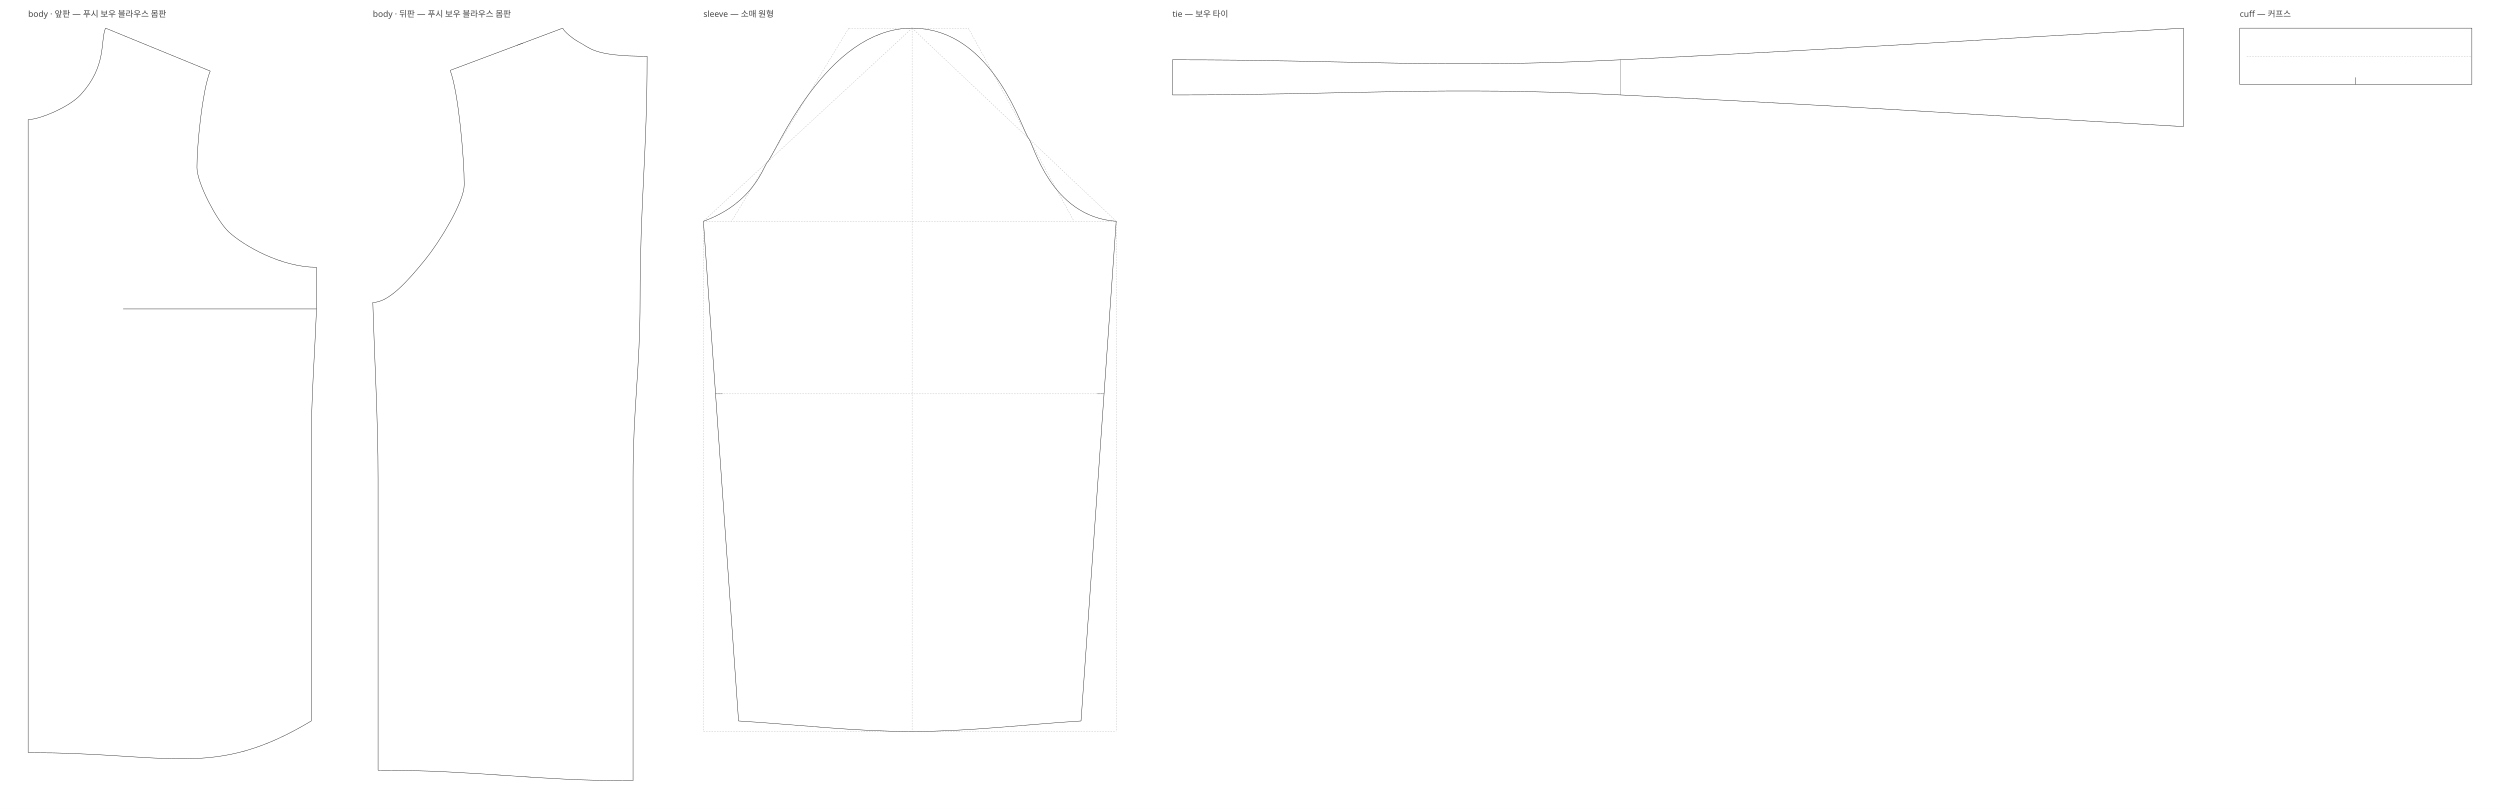
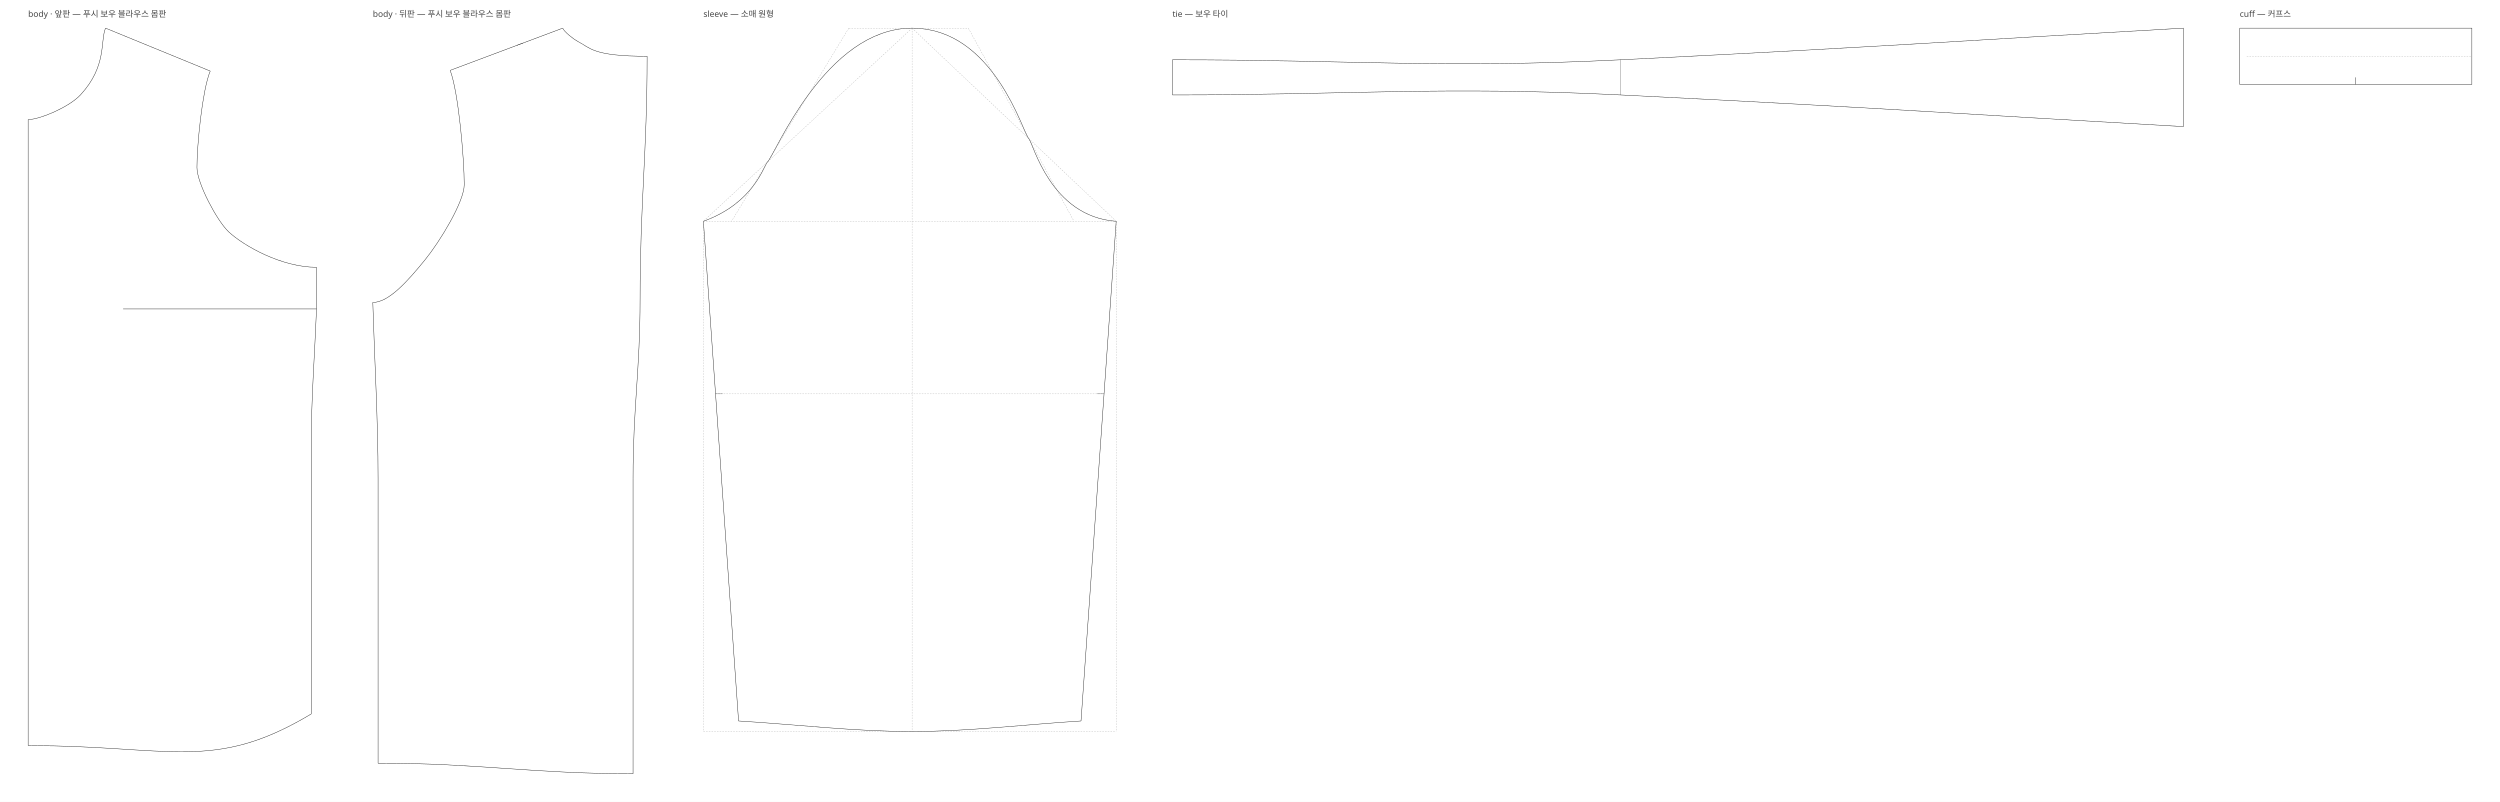
- <svg xmlns="http://www.w3.org/2000/svg" width="2256.913mm" height="730.25mm" viewBox="0 0 2256.913 730.25">
+ <svg xmlns="http://www.w3.org/2000/svg" width="2256.913mm" height="723.9mm" viewBox="0 0 2256.913 723.9">
  <rect width="100%" height="100%" fill="white" />
  <g id="body · 앞판">
    <g id="outline" fill="none" stroke="#111" stroke-width="0.35">
      <path d="M95.25 25.4C90.382 37.272 96.67 59.513 72.799 85.499C62.51 96.701 35.889 107.95 25.4 107.95" />
      <path d="M95.25 25.4L189.773 64.154" />
      <path d="M189.773 64.154C182.445 82.028 177.8 131.822 177.8 151.14C177.8 165.429 196.059 199.672 206.537 209.388C220.375 222.222 254.408 241.3 285.75 241.3" />
-       <path d="M25.4 107.95L25.4 679.45" />
+       <path d="M25.4 107.95L25.4 673.1" />
      <path d="M285.75 241.3L285.75 278.903" />
-       <path d="M285.75 278.903C284.178 318.882 280.987 360.041 280.987 400.05C280.987 462.915 280.987 527.685 280.987 590.55C280.987 610.457 280.987 630.968 280.987 650.875" />
-       <path d="M25.4 679.45C153.99 679.45 192.776 703.802 280.987 650.875" />
+       <path d="M285.75 278.903C284.178 318.882 280.987 360.041 280.987 400.05C280.987 462.915 280.987 527.685 280.987 590.55C280.987 608.362 280.987 626.713 280.987 644.525" />
+       <path d="M25.4 673.1C153.99 673.1 192.776 697.452 280.987 644.525" />
    </g>
    <g id="dart" fill="none" stroke="#111" stroke-width="0.35">
      <path d="M285.75 278.903L111.125 278.903L285.75 278.903" />
    </g>
    <text x="25.4" y="15.24" font-size="7.62" font-family="sans-serif" fill="#444">body · 앞판 — 푸시 보우 블라우스 몸판</text>
  </g>
  <g id="body · 뒤판">
    <g id="outline" fill="none" stroke="#111" stroke-width="0.35">
      <path d="M508 25.4C509.264 28.77 518.259 35.706 521.47 37.33C532.922 43.12 534.797 50.8 584.2 50.8" />
      <path d="M406.4 63.5C414.066 83.943 419.1 143.815 419.1 166.688C419.1 181.986 397.262 217.906 383.74 234.515C368.354 253.414 351.172 273.05 336.55 273.05" />
      <path d="M584.2 50.8C584.2 138.467 577.85 182.208 577.85 269.875C577.85 334.695 571.5 366.98 571.5 431.8" />
-       <path d="M571.5 431.8L571.5 704.85" />
+       <path d="M571.5 431.8L571.5 698.5" />
      <path d="M508 25.4L406.4 63.5" />
-       <path d="M336.55 273.05C338.122 325.438 341.312 379.389 341.312 431.8C341.312 494.665 341.312 559.435 341.312 622.3C341.312 646.398 341.312 671.227 341.312 695.325" />
-       <path d="M571.5 704.85C479.346 704.85 433.466 695.325 341.312 695.325" />
+       <path d="M336.55 273.05C338.122 325.438 341.312 379.389 341.312 431.8C341.312 494.665 341.312 559.435 341.312 622.3C341.312 644.303 341.312 666.972 341.312 688.975" />
+       <path d="M571.5 698.5C479.346 698.5 433.466 688.975 341.312 688.975" />
    </g>
    <g id="mark" fill="none" stroke="#111" stroke-width="0.21">
      <path d="M472.326 38.778L466.38 41.007" />
    </g>
    <text x="336.55" y="15.24" font-size="7.62" font-family="sans-serif" fill="#444">body · 뒤판 — 푸시 보우 블라우스 몸판</text>
  </g>
  <g id="sleeve">
    <g id="outline" fill="none" stroke="#111" stroke-width="0.35">
      <path d="M635 199.763C681.051 183.106 689.49 149.332 692.968 146.113C699.49 140.077 745.202 25.4 823.397 25.4" />
      <path d="M823.397 25.4C897.329 25.4 923.428 120.054 928.693 125.036C932.641 128.772 948.013 195.587 1007.664 199.763" />
      <path d="M635 199.763L666.75 650.875" />
      <path d="M1007.664 199.763L975.914 650.875" />
      <path d="M666.75 650.875C718.444 654.018 771.608 660.4 823.397 660.4C873.826 660.4 925.584 654.018 975.914 650.875" />
    </g>
    <g id="construction" fill="none" stroke="#888" stroke-width="0.21" stroke-dasharray="1.4,1.05">
      <path d="M823.397 25.4L823.397 660.4" />
      <path d="M635 199.763L1007.664 199.763" />
      <path d="M645.968 355.6L996.696 355.6" />
      <path d="M766.247 25.4L874.197 25.4" />
      <path d="M823.397 25.4L635 199.763" />
      <path d="M823.397 25.4L1007.664 199.763" />
      <path d="M766.247 25.4L660.4 199.763" />
      <path d="M874.197 25.4L969.564 199.763" />
      <path d="M635 199.763L635 660.4" />
      <path d="M1007.664 199.763L1007.664 660.4" />
      <path d="M635 660.4L1007.664 660.4" />
    </g>
    <g id="mark" fill="none" stroke="#111" stroke-width="0.21">
      <path d="M645.968 355.6L652.318 355.6" />
      <path d="M996.696 355.6L990.346 355.6" />
    </g>
    <text x="635" y="15.24" font-size="7.62" font-family="sans-serif" fill="#444">sleeve — 소매 원형</text>
  </g>
  <g id="tie">
    <g id="outline" fill="none" stroke="#111" stroke-width="0.35">
      <path d="M1058.464 53.975L1058.464 85.725" />
      <path d="M1058.464 53.975C1220.344 53.975 1301.486 62.059 1463.163 53.975C1717.247 41.271 1767.963 36.83 1971.163 25.4" />
      <path d="M1058.464 85.725C1220.344 85.725 1301.486 77.641 1463.163 85.725C1717.247 98.429 1767.963 102.87 1971.163 114.3" />
      <path d="M1971.163 25.4L1971.163 114.3" />
    </g>
    <g id="mark" fill="none" stroke="#111" stroke-width="0.21">
      <path d="M1463.163 53.975L1463.163 85.725" />
    </g>
    <text x="1058.464" y="15.24" font-size="7.62" font-family="sans-serif" fill="#444">tie — 보우 타이</text>
  </g>
  <g id="cuff">
    <g id="outline" fill="none" stroke="#111" stroke-width="0.35">
      <path d="M2021.963 25.4L2231.513 25.4L2231.513 76.2L2021.963 76.2L2021.963 25.4" />
    </g>
    <g id="construction" fill="none" stroke="#888" stroke-width="0.21" stroke-dasharray="1.4,1.05">
      <path d="M2028.313 50.8L2231.513 50.8" />
    </g>
    <g id="notch" fill="none" stroke="#111" stroke-width="0.35">
      <path d="M2126.738 76.2L2126.738 69.85" />
    </g>
    <text x="2021.963" y="15.24" font-size="7.62" font-family="sans-serif" fill="#444">cuff — 커프스</text>
  </g>
</svg>
